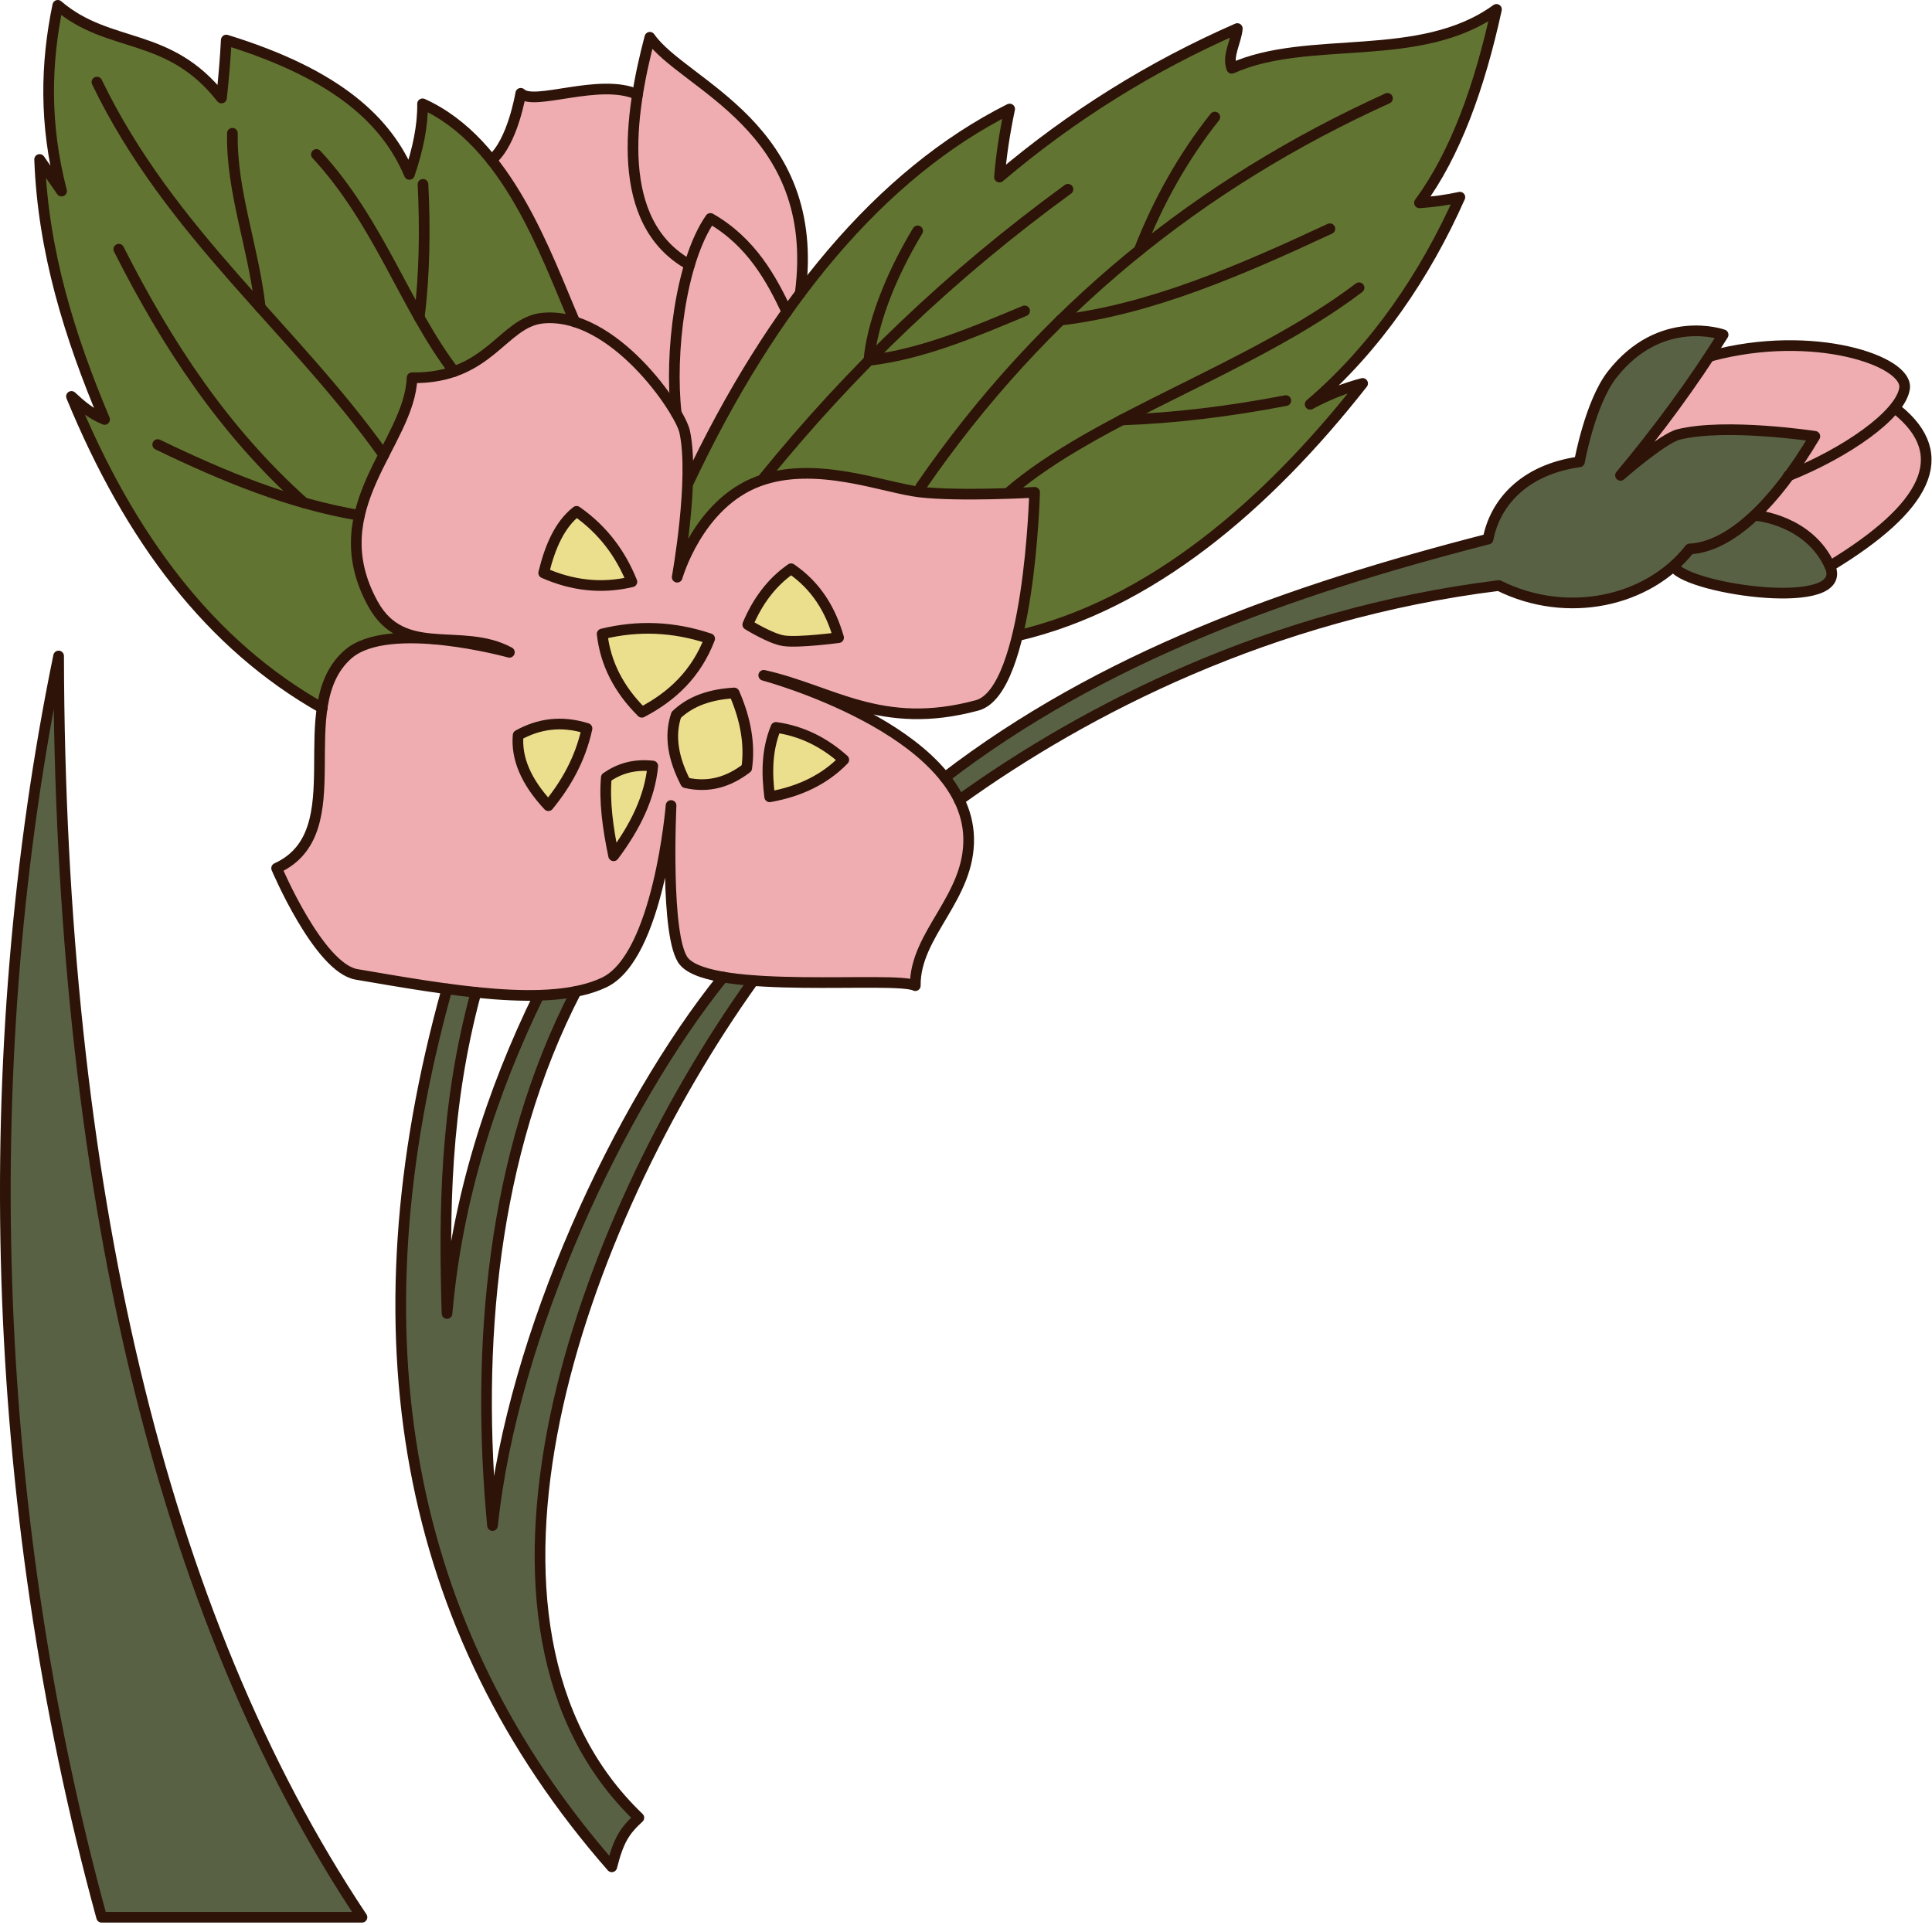
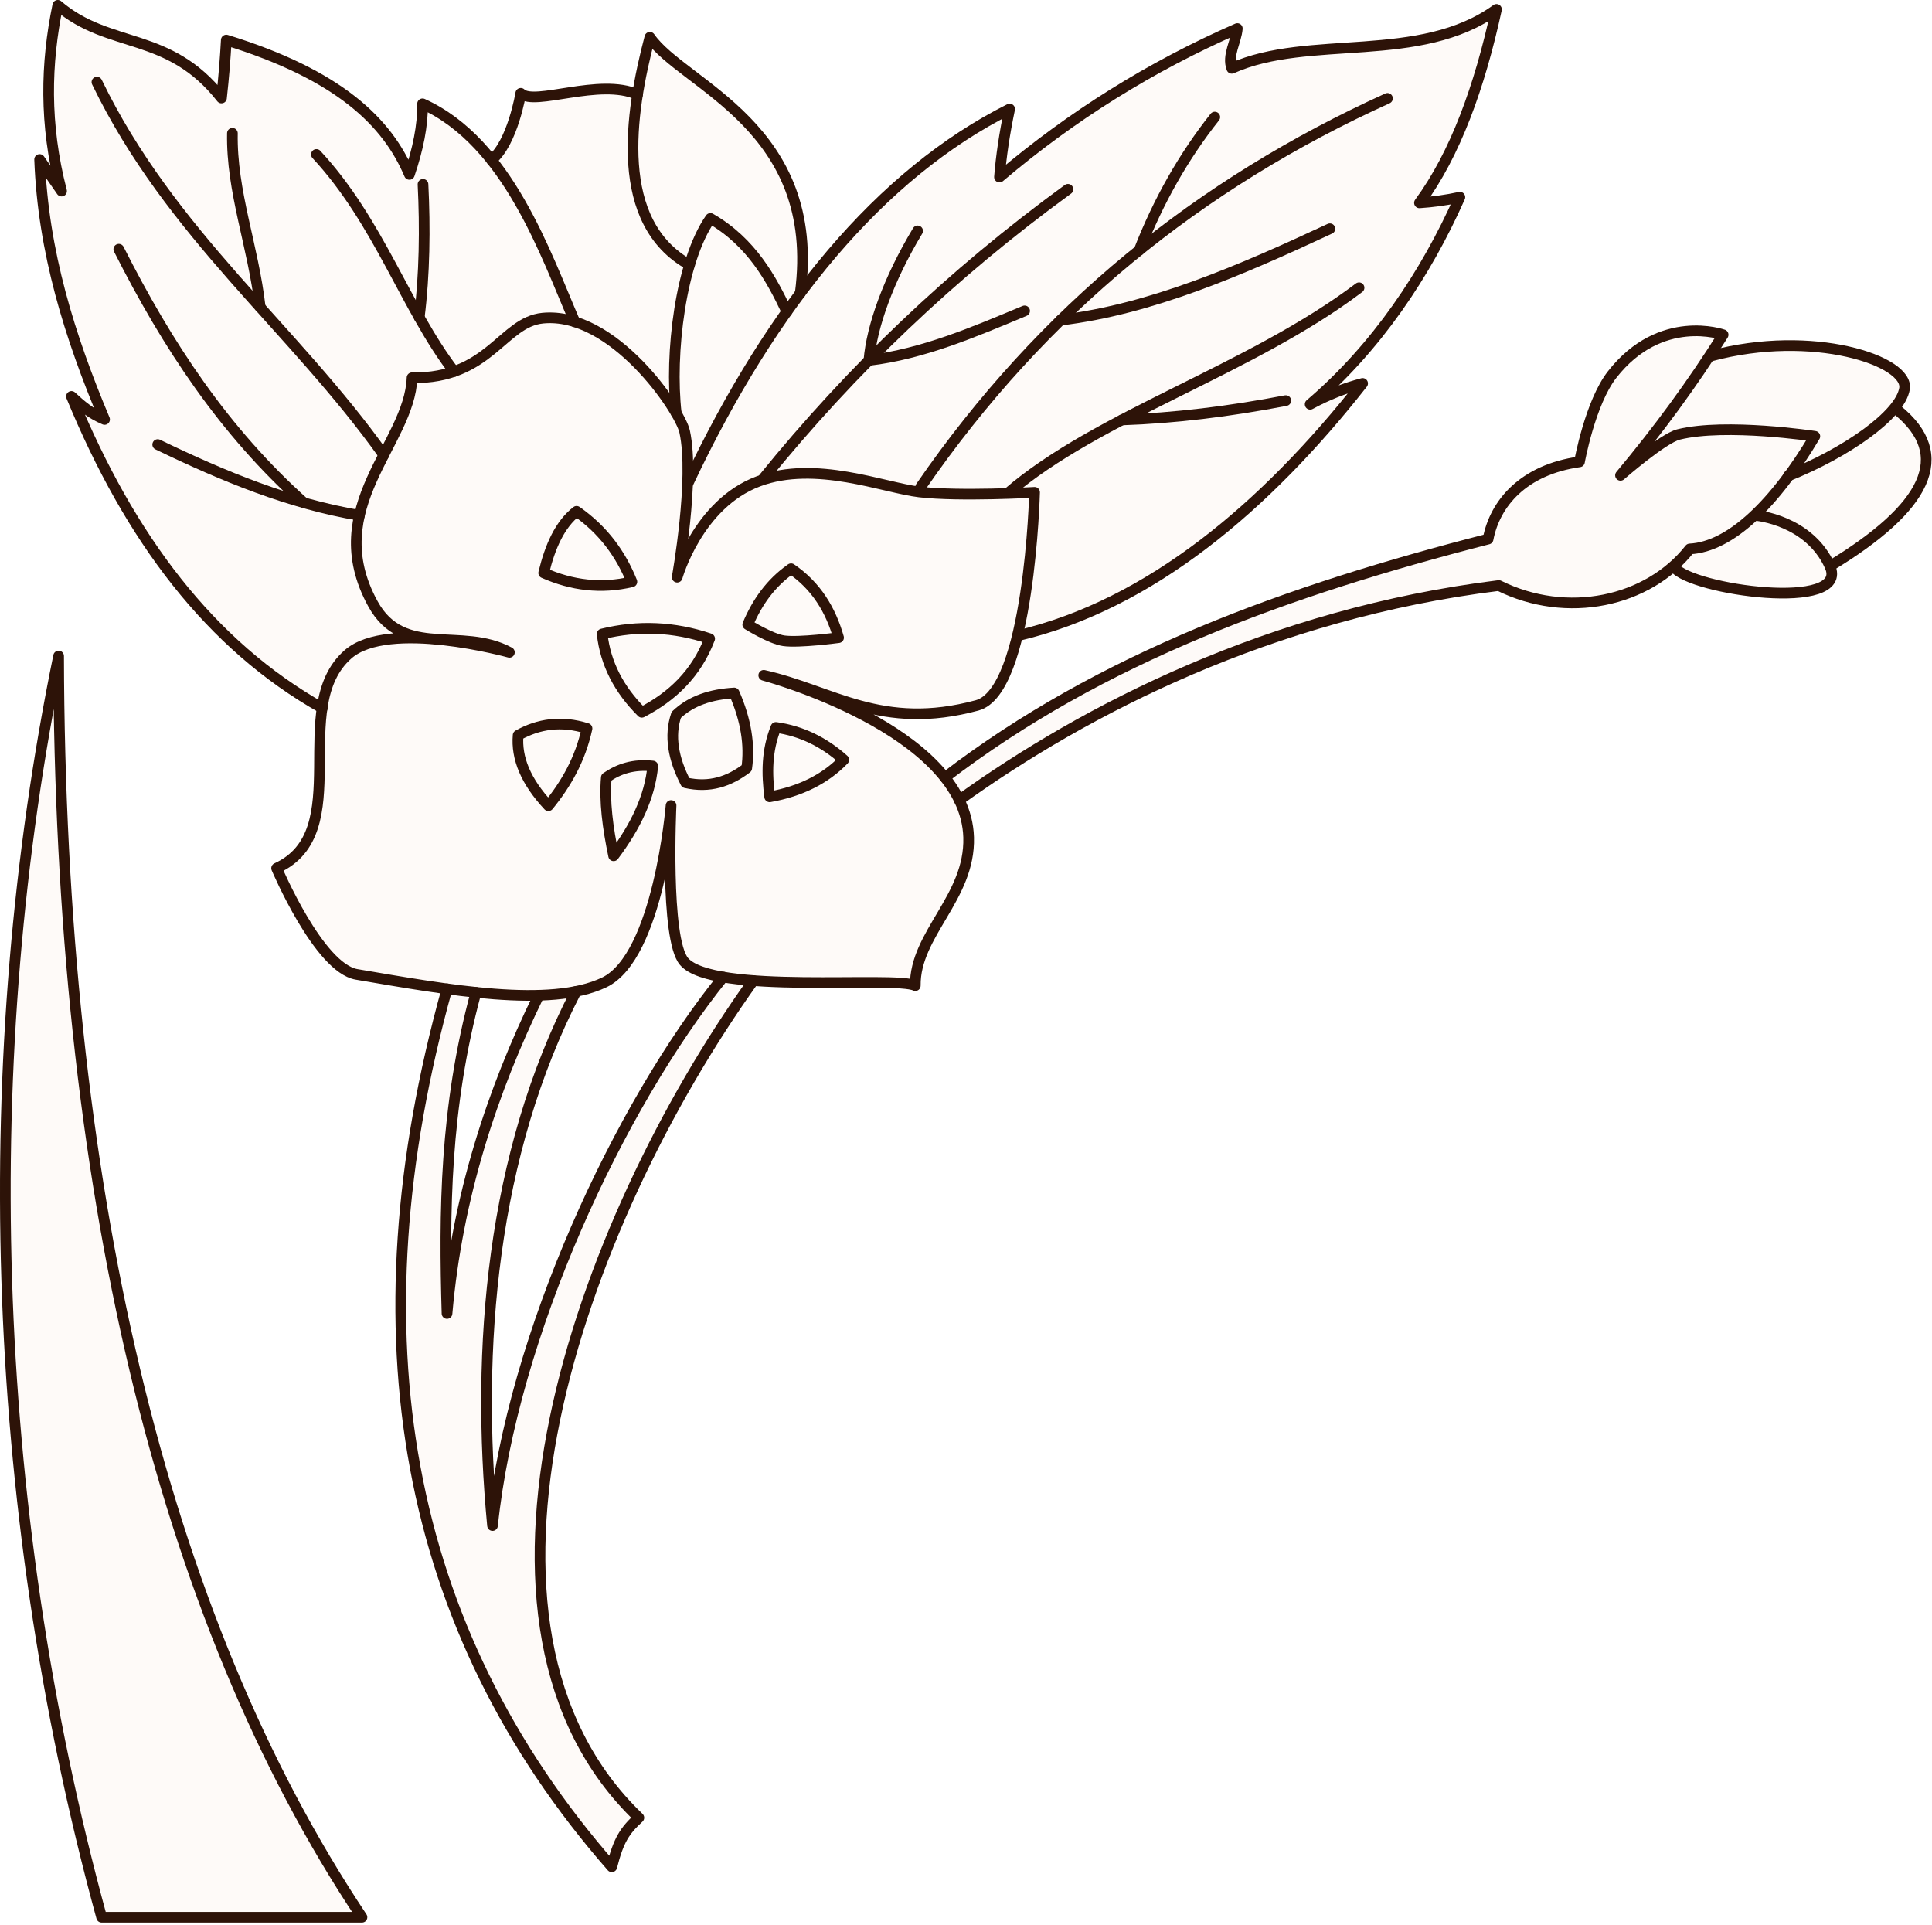
<svg xmlns="http://www.w3.org/2000/svg" width="100%" height="100%" viewBox="0 0 755 752" version="1.1" xml:space="preserve" style="fill-rule:evenodd;clip-rule:evenodd;stroke-linecap:round;stroke-linejoin:round;stroke-miterlimit:1.5;">
  <g transform="matrix(1,0,0,1,-240.477,-324.348)">
-     <path d="M464.867,450.031C458.096,425.362 428.41,378.652 432.552,386.877C440.833,380.085 443.98,360.813 443.98,360.813C449.171,366.004 474.801,354.633 489.611,361.305C490.828,353.933 492.685,345.532 494.433,338.912C507.416,357.681 560.333,375.699 551.77,440.867C548.778,446.285 538.912,454.928 509.191,512.963C509.448,505.579 509.212,498.441 508.032,493.031C506.467,485.862 487.431,456.947 464.867,450.031Z" style="fill:rgb(239,173,178);" />
-     <path d="M366.352,601.038C322.728,576.418 291.285,534.921 268.4,479.267C272.057,482.664 275.851,485.977 281.345,488.268C267.748,455.984 257.285,422.619 255.961,386.666L264.538,399.016C257.727,372.814 258.385,348.985 263.056,326.431C283.257,343.732 306.305,336.248 327.031,362.642C327.948,354.44 328.53,346.99 328.906,340.001C373.022,353.597 391.825,372.071 400.469,392.502C403.799,382.692 405.723,373.416 405.605,364.917C438.367,379.703 453.661,423.797 464.867,450.031C460.852,448.8 456.725,448.266 452.564,448.676C436.791,450.228 431.705,472.433 401.496,471.969C400.641,497.847 365.556,522.723 386.206,560.319C391.755,570.421 399.661,573.019 408.415,573.942C396.144,573.078 383.355,574.021 376.474,580.055C370.284,585.482 367.563,592.857 366.352,601.038Z" style="fill:rgb(97,116,49);" />
-     <path d="M635.034,366.945C632.982,376.734 631.69,385.558 631.058,393.544C659.26,369.61 690.252,350.28 724.005,335.507C723.597,340.516 719.954,346.153 721.839,351.043C751.855,337.546 795.361,349.724 825.28,328.018C818.639,358.441 809.198,384.549 795.185,403.613C800.426,403.258 805.686,402.571 810.975,401.406C797.717,431.323 778.33,460.328 752.47,482.336C759.289,478.644 766.122,475.972 772.968,474.186C735.08,522.416 689.874,560.083 638.212,572.176C643.992,547.911 644.775,516.75 644.775,516.75C644.775,516.75 615.421,518.441 599.803,516.608C585.837,514.968 559.233,504.107 536.895,512.434C513.133,521.291 505.111,549.913 505.111,549.913C505.111,549.913 508.574,530.725 509.191,512.963C542.005,443.774 584.906,392.113 635.034,366.945Z" style="fill:rgb(97,116,49);" />
-     <path d="M609.733,628.185C670.917,581.227 743.969,555.04 822,535.018C824.676,521.064 835.767,507.932 857.716,504.832C857.716,504.832 861.868,481.749 870.465,470.738C889.573,447.092 913.855,455.169 913.855,455.169C901.904,474.25 888.441,492.513 873.747,510.112C873.747,510.112 890.256,495.673 896.449,494.133C914.847,489.56 949.698,494.859 949.698,494.859C934.145,521.023 916.824,538.059 900.81,538.869C898.894,541.302 896.767,543.543 894.463,545.583C877.108,560.943 849.686,564.864 826.189,553.176C736.89,564.231 664.569,601.644 615.345,637.012C613.851,633.923 611.95,630.98 609.733,628.185Z" style="fill:rgb(89,97,68);" />
-     <path d="M894.463,545.583C896.767,543.543 898.894,541.302 900.81,538.869C909.039,538.453 917.614,533.752 926.116,525.729C926.116,525.729 947.447,527.535 955.583,545.609C963.719,563.683 900.825,554.39 894.463,545.583Z" style="fill:rgb(89,97,68);" />
-     <path d="M926.116,525.729C930.643,521.457 935.15,516.243 939.573,510.233C962.018,501.194 983.144,486.496 984.749,476.201C984.401,478.433 983.78,481.896 981.783,484.439C1003.89,502.256 993.269,522.804 955.583,545.609C947.447,527.535 926.116,525.729 926.116,525.729Z" style="fill:rgb(239,173,178);" />
-     <path d="M939.573,510.233C943.008,505.566 946.393,500.418 949.698,494.859C949.698,494.859 914.847,489.56 896.449,494.133C890.256,495.673 873.747,510.112 873.747,510.112C888.441,492.513 901.904,474.25 913.855,455.169C912.337,457.592 910.755,461.038 909.189,463.44C909.149,463.451 909.11,463.461 909.071,463.472L909.178,463.457L909.189,463.44C949.011,452.779 986.436,465.382 984.749,476.201C983.144,486.496 962.018,501.194 939.573,510.233Z" style="fill:rgb(239,173,178);" />
-     <path d="M534.897,707.559C466.302,803.386 411.561,959.499 490.131,1034.71C484.632,1039.78 482.199,1043.41 479.556,1053.89C398.071,960.835 377.704,845.408 415.156,710.788C418.978,711.305 422.763,711.767 426.485,712.152C414.264,757.258 414.005,798.371 415.167,837.648C419.098,792.383 432.814,750.596 451.055,713.301C456.224,713.152 461.079,712.682 465.512,711.804C432.474,775.592 426.371,851.173 432.945,920.523C440.738,845.93 482.113,756.704 522.855,706.149C526.503,706.781 530.579,707.235 534.897,707.559Z" style="fill:rgb(89,97,68);" />
-     <path d="M505.111,549.913C505.111,549.913 512.052,511.453 508.032,493.031C506.188,484.586 480.102,445.966 452.564,448.676C436.791,450.228 431.705,472.433 401.496,471.969C400.641,497.847 365.556,522.723 386.206,560.319C398.105,581.982 420.841,569.136 439.542,579.27C439.542,579.27 392.328,566.154 376.474,580.055C352.932,600.695 379.569,649.513 348.574,663.645C348.574,663.645 365.054,702.621 379.851,705.139C415.484,711.204 455.284,718.436 476.584,708.283C497.883,698.13 502.719,639.132 502.719,639.132C502.719,639.132 500.248,691.225 507.784,700.087C518.978,713.25 590.448,705.666 598.163,709.535C597.933,689.299 619.67,675.101 619.01,651.612C617.824,609.408 538.938,588.259 538.938,588.259C565.679,594.2 584.884,610.141 622.326,600.004C642.822,594.454 644.775,516.75 644.775,516.75C644.775,516.75 615.421,518.441 599.803,516.608C585.837,514.968 559.233,504.107 536.895,512.434C513.133,521.291 505.111,549.913 505.111,549.913Z" style="fill:rgb(239,173,178);" />
    <g>
-       <path d="M465.793,524.178C476.305,531.537 483.083,540.951 487.412,551.712C475.443,554.552 463.985,553.134 452.943,548.244C455.446,537.894 459.27,529.271 465.793,524.178Z" style="fill:rgb(235,222,141);" />
-       <path d="M532.69,568.436C536.355,559.749 541.624,552.208 549.618,546.613C559.519,553.392 565.081,562.735 568.178,573.535C568.178,573.535 552.678,575.608 546.763,574.759C541.673,574.027 532.69,568.436 532.69,568.436Z" style="fill:rgb(235,222,141);" />
-       <path d="M541.256,635.741C540.117,626.699 540.034,617.657 543.704,608.615C553.536,609.988 562.363,614.237 570.218,621.261C562.959,628.764 553.318,633.606 541.256,635.741Z" style="fill:rgb(235,222,141);" />
-       <path d="M504.748,603.72C501.952,611.963 503.586,620.862 508.419,630.235C517.773,632.374 525.471,629.731 532.282,624.524C533.542,615.56 532.061,605.813 527.387,595.154C518.415,595.677 510.612,598.111 504.748,603.72Z" style="fill:rgb(235,222,141);" />
-       <path d="M475.786,572.107C477.096,583.683 482.363,593.845 491.287,602.701C503.075,596.557 512.54,587.702 517.801,573.943C503.796,569.234 489.791,568.658 475.786,572.107Z" style="fill:rgb(235,222,141);" />
-       <path d="M442.95,611.675C442.187,620.576 445.935,629.742 454.779,639.209C461.665,630.755 467.225,621.151 469.872,609.023C459.851,605.87 450.992,607.199 442.95,611.675Z" style="fill:rgb(235,222,141);" />
-       <path d="M477.418,628.195C476.607,637.431 477.975,647.856 480.273,658.788C488.755,647.485 494.435,635.859 495.57,623.708C488.126,622.882 482.319,624.783 477.418,628.195Z" style="fill:rgb(235,222,141);" />
-     </g>
-     <g>
-       <path d="M465.793,524.178C476.305,531.537 483.083,540.951 487.412,551.712C475.443,554.552 463.985,553.134 452.943,548.244C455.446,537.894 459.27,529.271 465.793,524.178Z" style="fill:none;stroke:rgb(45,19,8);stroke-width:4.17px;" />
-       <path d="M263.382,580.711C263.836,786.044 302.897,955.184 381.933,1073.6L280.192,1073.6C235.595,910.676 231.477,736.045 263.382,580.711Z" style="fill:rgb(89,97,68);stroke:rgb(45,19,8);stroke-width:4.17px;" />
-       <path d="M532.69,568.436C536.355,559.749 541.624,552.208 549.618,546.613C559.519,553.392 565.081,562.735 568.178,573.535C568.178,573.535 552.678,575.608 546.763,574.759C541.673,574.027 532.69,568.436 532.69,568.436Z" style="fill:none;stroke:rgb(45,19,8);stroke-width:4.17px;" />
-       <path d="M541.256,635.741C540.117,626.699 540.034,617.657 543.704,608.615C553.536,609.988 562.363,614.237 570.218,621.261C562.959,628.764 553.318,633.606 541.256,635.741Z" style="fill:none;stroke:rgb(45,19,8);stroke-width:4.17px;" />
-       <path d="M504.748,603.72C501.952,611.963 503.586,620.862 508.419,630.235C517.773,632.374 525.471,629.731 532.282,624.524C533.542,615.56 532.061,605.813 527.387,595.154C518.415,595.677 510.612,598.111 504.748,603.72Z" style="fill:none;stroke:rgb(45,19,8);stroke-width:4.17px;" />
-       <path d="M475.786,572.107C477.096,583.683 482.363,593.845 491.287,602.701C503.075,596.557 512.54,587.702 517.801,573.943C503.796,569.234 489.791,568.658 475.786,572.107Z" style="fill:none;stroke:rgb(45,19,8);stroke-width:4.17px;" />
-       <path d="M442.95,611.675C442.187,620.576 445.935,629.742 454.779,639.209C461.665,630.755 467.225,621.151 469.872,609.023C459.851,605.87 450.992,607.199 442.95,611.675Z" style="fill:none;stroke:rgb(45,19,8);stroke-width:4.17px;" />
-       <path d="M477.418,628.195C476.607,637.431 477.975,647.856 480.273,658.788C488.755,647.485 494.435,635.859 495.57,623.708C488.126,622.882 482.319,624.783 477.418,628.195Z" style="fill:none;stroke:rgb(45,19,8);stroke-width:4.17px;" />
-       <path d="M782.684,362.791C709.565,395.962 647.935,445.387 600.301,514.608" style="fill:none;stroke:rgb(45,19,8);stroke-width:4.17px;" />
-       <path d="M715.204,370.099C703.039,385.43 693.196,402.8 685.631,422.168" style="fill:none;stroke:rgb(45,19,8);stroke-width:4.17px;" />
-       <path d="M760.177,413.734C725.164,430.063 690.133,445.243 654.936,449.456" style="fill:none;stroke:rgb(45,19,8);stroke-width:4.17px;" />
-       <path d="M771.578,436.798C729.231,468.837 669.371,486.842 634.406,517.018" style="fill:none;stroke:rgb(45,19,8);stroke-width:4.17px;" />
-       <path d="M678.881,488.456C699.459,487.752 720.851,485.148 742.948,480.899" style="fill:none;stroke:rgb(45,19,8);stroke-width:4.17px;" />
-       <path d="M504.744,485.837C502.092,462.629 506.401,426.522 518.098,409.712C534.203,418.966 542.002,433.513 547.965,446.13" style="fill:none;stroke:rgb(45,19,8);stroke-width:4.17px;" />
-       <path d="M509.942,427.861C480.272,411.344 486.45,369.144 494.433,338.912C507.416,357.681 561.757,373.782 553.194,438.95" style="fill:none;stroke:rgb(45,19,8);stroke-width:4.17px;" />
-       <path d="M489.611,361.305C474.801,354.633 449.171,366.004 443.98,360.813C443.98,360.813 440.833,380.085 432.552,386.877" style="fill:none;stroke:rgb(45,19,8);stroke-width:4.17px;" />
-       <path d="M509.523,512.866C542.397,443.174 584.665,392.234 635.034,366.945C632.982,376.734 631.69,385.558 631.058,393.544C659.26,369.61 690.252,350.28 724.005,335.507C723.597,340.516 719.954,346.153 721.839,351.043C751.855,337.546 795.361,349.724 825.28,328.018C818.639,358.441 809.198,384.549 795.185,403.613C800.426,403.258 805.686,402.571 810.975,401.406C797.717,431.323 778.33,460.328 752.47,482.336C759.289,478.644 766.122,475.972 772.968,474.186C735.08,522.416 689.827,560.688 638.165,572.781" style="fill:none;stroke:rgb(45,19,8);stroke-width:4.17px;" />
-       <path d="M366.417,601.074C322.76,576.459 291.296,534.949 268.4,479.267C272.057,482.664 275.851,485.977 281.345,488.268C267.748,455.984 257.285,422.619 255.961,386.666L264.538,399.016C257.727,372.814 258.385,348.985 263.056,326.431C283.257,343.732 306.305,336.248 327.031,362.642C327.948,354.44 328.53,346.99 328.906,340.001C373.022,353.597 391.825,372.071 400.469,392.502C403.799,382.692 405.723,373.416 405.605,364.917C439.01,379.993 453.84,424.09 465.108,450.106" style="fill:none;stroke:rgb(45,19,8);stroke-width:4.17px;" />
-       <path d="M278.356,356.436C307.051,415.756 355.151,452.554 390.44,502.16" style="fill:none;stroke:rgb(45,19,8);stroke-width:4.17px;" />
-       <path d="M331.298,376.431C330.875,399.215 339.445,420.495 342.181,444.485" style="fill:none;stroke:rgb(45,19,8);stroke-width:4.17px;" />
-       <path d="M364.126,384.703C388.649,411.126 398.996,444.854 417.945,469.523" style="fill:none;stroke:rgb(45,19,8);stroke-width:4.17px;" />
-       <path d="M405.783,396.396C406.634,413.273 406.416,431.767 404.31,448.38" style="fill:none;stroke:rgb(45,19,8);stroke-width:4.17px;" />
-       <path d="M657.816,398.316C612.191,431.562 573.3,468.796 538.948,511.143" style="fill:none;stroke:rgb(45,19,8);stroke-width:4.17px;" />
-       <path d="M599.076,414.579C587.581,433.688 581.151,451.984 580.033,465.185C600.999,462.725 620.938,454.17 640.882,445.838" style="fill:none;stroke:rgb(45,19,8);stroke-width:4.17px;" />
-       <path d="M302.107,498.084C328.136,510.669 353.665,521.162 380.955,525.756" style="fill:none;stroke:rgb(45,19,8);stroke-width:4.17px;" />
-       <path d="M286.905,421.74C305.91,459.346 328.146,492.991 359.254,520.838" style="fill:none;stroke:rgb(45,19,8);stroke-width:4.17px;" />
-       <path d="M505.111,549.913C505.111,549.913 512.052,511.453 508.032,493.031C506.188,484.586 480.102,445.966 452.564,448.676C436.791,450.228 431.705,472.433 401.496,471.969C400.641,497.847 365.556,522.723 386.206,560.319C398.105,581.982 420.841,569.136 439.542,579.27C439.542,579.27 392.328,566.154 376.474,580.055C352.932,600.695 379.569,649.513 348.574,663.645C348.574,663.645 365.054,702.621 379.851,705.139C415.484,711.204 455.284,718.436 476.584,708.283C497.883,698.13 502.719,639.132 502.719,639.132C502.719,639.132 500.248,691.225 507.784,700.087C518.978,713.25 590.448,705.666 598.163,709.535C597.933,689.299 619.67,675.101 619.01,651.612C617.824,609.408 538.938,588.259 538.938,588.259C565.679,594.2 584.884,610.141 622.326,600.004C642.822,594.454 644.775,516.75 644.775,516.75C644.775,516.75 615.421,518.441 599.803,516.608C585.837,514.968 559.233,504.107 536.895,512.434C513.133,521.291 505.111,549.913 505.111,549.913Z" style="fill:none;stroke:rgb(45,19,8);stroke-width:4.17px;" />
-       <path d="M909.071,463.472C948.937,452.754 986.438,465.372 984.749,476.201C983.137,486.538 961.846,501.313 939.299,510.343" style="fill:none;stroke:rgb(45,19,8);stroke-width:4.17px;" />
-       <path d="M926.766,525.795C926.766,525.795 947.447,527.535 955.583,545.609C963.719,563.683 901.153,554.857 894.79,546.05" style="fill:none;stroke:rgb(45,19,8);stroke-width:4.17px;" />
-       <path d="M981.783,484.439C1003.89,502.256 993.269,522.804 955.583,545.609" style="fill:none;stroke:rgb(45,19,8);stroke-width:4.17px;" />
-       <path d="M523.076,706.187C482.334,756.742 440.738,845.93 432.945,920.523C426.371,851.173 432.567,775.573 465.606,711.786" style="fill:none;stroke:rgb(45,19,8);stroke-width:4.17px;" />
-       <path d="M451.055,713.301C432.814,750.596 419.098,792.383 415.167,837.648C414.005,798.371 414.264,757.258 426.485,712.152" style="fill:none;stroke:rgb(45,19,8);stroke-width:4.17px;" />
-       <path d="M415.156,710.788C377.704,845.408 398.071,960.835 479.556,1053.89C482.199,1043.41 484.632,1039.78 490.131,1034.71C411.561,959.499 466.302,803.386 534.897,707.559" style="fill:none;stroke:rgb(45,19,8);stroke-width:4.17px;" />
-       <path d="M615.345,637.012C664.569,601.644 736.89,564.231 826.189,553.176C852.806,566.416 884.459,559.627 900.81,538.869C916.824,538.059 934.145,521.023 949.698,494.859C949.698,494.859 914.847,489.56 896.449,494.133C890.256,495.673 873.747,510.112 873.747,510.112C888.441,492.513 901.904,474.25 913.855,455.169C913.855,455.169 889.444,446.429 870.465,470.738C861.868,481.749 857.716,504.832 857.716,504.832C835.767,507.932 824.676,521.064 822,535.018C743.969,555.04 670.917,581.227 609.733,628.185" style="fill:none;stroke:rgb(45,19,8);stroke-width:4.17px;" />
+       <path d="M366.352,601.038C322.728,576.418 291.285,534.921 268.4,479.267C272.057,482.664 275.851,485.977 281.345,488.268C267.748,455.984 257.285,422.619 255.961,386.666L264.538,399.016C257.727,372.814 258.385,348.985 263.056,326.431C283.257,343.732 306.305,336.248 327.031,362.642C327.948,354.44 328.53,346.99 328.906,340.001C373.022,353.597 391.825,372.071 400.469,392.502C403.799,382.692 405.723,373.416 405.605,364.917C416.439,369.807 425.113,377.489 432.552,386.877C431.923,385.628 432.074,385.646 432.807,386.662C440.897,379.688 443.98,360.813 443.98,360.813C449.171,366.004 474.801,354.633 489.611,361.305C490.828,353.933 492.685,345.532 494.433,338.912C507.416,357.681 560.333,375.699 551.77,440.867C576.276,407.633 604.13,382.461 635.034,366.945C632.982,376.734 631.69,385.558 631.058,393.544C659.26,369.61 690.252,350.28 724.005,335.507C723.597,340.516 719.954,346.153 721.839,351.043C751.855,337.546 795.361,349.724 825.28,328.018C818.639,358.441 809.198,384.549 795.185,403.613C800.426,403.258 805.686,402.571 810.975,401.406C797.717,431.323 778.33,460.328 752.47,482.336C759.289,478.644 766.122,475.972 772.968,474.186C735.08,522.416 689.874,560.083 638.212,572.176C634.865,586.229 629.843,597.969 622.326,600.004C584.884,610.141 565.679,594.2 538.938,588.259C538.938,588.259 588.637,601.583 609.733,628.185C670.917,581.227 743.969,555.04 822,535.018C824.676,521.064 835.767,507.932 857.716,504.832C857.716,504.832 861.681,481.609 870.465,470.738C889.573,447.092 913.855,455.169 913.855,455.169C912.337,457.592 910.755,461.038 909.189,463.44L909.071,463.472L909.178,463.457L909.189,463.44C949.011,452.779 986.436,465.382 984.749,476.201C984.401,478.433 983.78,481.896 981.783,484.439C1003.89,502.256 993.269,522.804 955.583,545.609C963.719,563.683 900.825,554.39 894.463,545.583C877.108,560.943 849.686,564.864 826.189,553.176C736.89,564.231 664.569,601.644 615.345,637.012C617.546,641.561 618.864,646.428 619.01,651.612C619.67,675.101 597.933,689.299 598.163,709.535C597.24,709.072 595.403,708.773 592.866,708.582C581.35,707.719 555.398,709.099 534.897,707.559C466.302,803.386 411.561,959.499 490.131,1034.71C484.632,1039.78 482.199,1043.41 479.556,1053.89C398.071,960.835 377.704,845.408 415.156,710.788C403.467,709.207 391.438,707.112 379.851,705.139C365.054,702.621 348.574,663.645 348.574,663.645C359.379,658.719 363.18,649.578 364.545,638.885C365.818,627.869 364.466,615.198 366.016,603.656C366.112,602.775 366.224,601.902 366.352,601.038ZM522.855,706.149C515.756,704.92 510.276,703.018 507.784,700.087C500.248,691.225 502.719,639.132 502.719,639.132C502.719,639.132 497.883,698.13 476.584,708.283C473.304,709.846 469.586,710.998 465.512,711.804C432.474,775.592 426.371,851.173 432.945,920.523C440.738,845.93 482.113,756.704 522.855,706.149ZM426.485,712.152C414.264,757.258 414.005,798.371 415.167,837.648C419.098,792.383 432.814,750.596 451.055,713.301C443.435,713.521 435.131,713.045 426.485,712.152Z" style="fill:rgb(254,250,248);" />
+       <g>
+         <path d="M465.793,524.178C476.305,531.537 483.083,540.951 487.412,551.712C475.443,554.552 463.985,553.134 452.943,548.244C455.446,537.894 459.27,529.271 465.793,524.178Z" style="fill:none;stroke:rgb(45,19,8);stroke-width:4.17px;" />
+         <path d="M263.382,580.711C263.836,786.044 302.897,955.184 381.933,1073.6L280.192,1073.6C235.595,910.676 231.477,736.045 263.382,580.711Z" style="fill:rgb(254,250,248);stroke:rgb(45,19,8);stroke-width:4.17px;" />
+         <path d="M532.69,568.436C536.355,559.749 541.624,552.208 549.618,546.613C559.519,553.392 565.081,562.735 568.178,573.535C568.178,573.535 552.678,575.608 546.763,574.759C541.673,574.027 532.69,568.436 532.69,568.436Z" style="fill:none;stroke:rgb(45,19,8);stroke-width:4.17px;" />
+         <path d="M541.256,635.741C540.117,626.699 540.034,617.657 543.704,608.615C553.536,609.988 562.363,614.237 570.218,621.261C562.959,628.764 553.318,633.606 541.256,635.741Z" style="fill:none;stroke:rgb(45,19,8);stroke-width:4.17px;" />
+         <path d="M504.748,603.72C501.952,611.963 503.586,620.862 508.419,630.235C517.773,632.374 525.471,629.731 532.282,624.524C533.542,615.56 532.061,605.813 527.387,595.154C518.415,595.677 510.612,598.111 504.748,603.72Z" style="fill:none;stroke:rgb(45,19,8);stroke-width:4.17px;" />
+         <path d="M475.786,572.107C477.096,583.683 482.363,593.845 491.287,602.701C503.075,596.557 512.54,587.702 517.801,573.943C503.796,569.234 489.791,568.658 475.786,572.107Z" style="fill:none;stroke:rgb(45,19,8);stroke-width:4.17px;" />
+         <path d="M442.95,611.675C442.187,620.576 445.935,629.742 454.779,639.209C461.665,630.755 467.225,621.151 469.872,609.023C459.851,605.87 450.992,607.199 442.95,611.675Z" style="fill:none;stroke:rgb(45,19,8);stroke-width:4.17px;" />
+         <path d="M477.418,628.195C476.607,637.431 477.975,647.856 480.273,658.788C488.755,647.485 494.435,635.859 495.57,623.708C488.126,622.882 482.319,624.783 477.418,628.195Z" style="fill:none;stroke:rgb(45,19,8);stroke-width:4.17px;" />
+         <path d="M782.684,362.791C709.565,395.962 647.935,445.387 600.301,514.608" style="fill:none;stroke:rgb(45,19,8);stroke-width:4.17px;" />
+         <path d="M715.204,370.099C703.039,385.43 693.196,402.8 685.631,422.168" style="fill:none;stroke:rgb(45,19,8);stroke-width:4.17px;" />
+         <path d="M760.177,413.734C725.164,430.063 690.133,445.243 654.936,449.456" style="fill:none;stroke:rgb(45,19,8);stroke-width:4.17px;" />
+         <path d="M771.578,436.798C729.231,468.837 669.371,486.842 634.406,517.018" style="fill:none;stroke:rgb(45,19,8);stroke-width:4.17px;" />
+         <path d="M678.881,488.456C699.459,487.752 720.851,485.148 742.948,480.899" style="fill:none;stroke:rgb(45,19,8);stroke-width:4.17px;" />
+         <path d="M504.744,485.837C502.092,462.629 506.401,426.522 518.098,409.712C534.203,418.966 542.002,433.513 547.965,446.13" style="fill:none;stroke:rgb(45,19,8);stroke-width:4.17px;" />
+         <path d="M509.942,427.861C480.272,411.344 486.45,369.144 494.433,338.912C507.416,357.681 561.757,373.782 553.194,438.95" style="fill:none;stroke:rgb(45,19,8);stroke-width:4.17px;" />
+         <path d="M489.611,361.305C474.801,354.633 449.171,366.004 443.98,360.813C443.98,360.813 440.833,380.085 432.552,386.877" style="fill:none;stroke:rgb(45,19,8);stroke-width:4.17px;" />
+         <path d="M509.523,512.866C542.397,443.174 584.665,392.234 635.034,366.945C632.982,376.734 631.69,385.558 631.058,393.544C659.26,369.61 690.252,350.28 724.005,335.507C723.597,340.516 719.954,346.153 721.839,351.043C751.855,337.546 795.361,349.724 825.28,328.018C818.639,358.441 809.198,384.549 795.185,403.613C800.426,403.258 805.686,402.571 810.975,401.406C797.717,431.323 778.33,460.328 752.47,482.336C759.289,478.644 766.122,475.972 772.968,474.186C735.08,522.416 689.827,560.688 638.165,572.781" style="fill:none;stroke:rgb(45,19,8);stroke-width:4.17px;" />
+         <path d="M366.417,601.074C322.76,576.459 291.296,534.949 268.4,479.267C272.057,482.664 275.851,485.977 281.345,488.268C267.748,455.984 257.285,422.619 255.961,386.666L264.538,399.016C257.727,372.814 258.385,348.985 263.056,326.431C283.257,343.732 306.305,336.248 327.031,362.642C327.948,354.44 328.53,346.99 328.906,340.001C373.022,353.597 391.825,372.071 400.469,392.502C403.799,382.692 405.723,373.416 405.605,364.917C439.01,379.993 453.84,424.09 465.108,450.106" style="fill:none;stroke:rgb(45,19,8);stroke-width:4.17px;" />
+         <path d="M278.356,356.436C307.051,415.756 355.151,452.554 390.44,502.16" style="fill:none;stroke:rgb(45,19,8);stroke-width:4.17px;" />
+         <path d="M331.298,376.431C330.875,399.215 339.445,420.495 342.181,444.485" style="fill:none;stroke:rgb(45,19,8);stroke-width:4.17px;" />
+         <path d="M364.126,384.703C388.649,411.126 398.996,444.854 417.945,469.523" style="fill:none;stroke:rgb(45,19,8);stroke-width:4.17px;" />
+         <path d="M405.783,396.396C406.634,413.273 406.416,431.767 404.31,448.38" style="fill:none;stroke:rgb(45,19,8);stroke-width:4.17px;" />
+         <path d="M657.816,398.316C612.191,431.562 573.3,468.796 538.948,511.143" style="fill:none;stroke:rgb(45,19,8);stroke-width:4.17px;" />
+         <path d="M599.076,414.579C587.581,433.688 581.151,451.984 580.033,465.185C600.999,462.725 620.938,454.17 640.882,445.838" style="fill:none;stroke:rgb(45,19,8);stroke-width:4.17px;" />
+         <path d="M302.107,498.084C328.136,510.669 353.665,521.162 380.955,525.756" style="fill:none;stroke:rgb(45,19,8);stroke-width:4.17px;" />
+         <path d="M286.905,421.74C305.91,459.346 328.146,492.991 359.254,520.838" style="fill:none;stroke:rgb(45,19,8);stroke-width:4.17px;" />
+         <path d="M505.111,549.913C505.111,549.913 512.052,511.453 508.032,493.031C506.188,484.586 480.102,445.966 452.564,448.676C436.791,450.228 431.705,472.433 401.496,471.969C400.641,497.847 365.556,522.723 386.206,560.319C398.105,581.982 420.841,569.136 439.542,579.27C439.542,579.27 392.328,566.154 376.474,580.055C352.932,600.695 379.569,649.513 348.574,663.645C348.574,663.645 365.054,702.621 379.851,705.139C415.484,711.204 455.284,718.436 476.584,708.283C497.883,698.13 502.719,639.132 502.719,639.132C502.719,639.132 500.248,691.225 507.784,700.087C518.978,713.25 590.448,705.666 598.163,709.535C597.933,689.299 619.67,675.101 619.01,651.612C617.824,609.408 538.938,588.259 538.938,588.259C565.679,594.2 584.884,610.141 622.326,600.004C642.822,594.454 644.775,516.75 644.775,516.75C644.775,516.75 615.421,518.441 599.803,516.608C585.837,514.968 559.233,504.107 536.895,512.434C513.133,521.291 505.111,549.913 505.111,549.913Z" style="fill:none;stroke:rgb(45,19,8);stroke-width:4.17px;" />
+         <path d="M909.071,463.472C948.937,452.754 986.438,465.372 984.749,476.201C983.137,486.538 961.846,501.313 939.299,510.343" style="fill:none;stroke:rgb(45,19,8);stroke-width:4.17px;" />
+         <path d="M926.766,525.795C926.766,525.795 947.447,527.535 955.583,545.609C963.719,563.683 901.153,554.857 894.79,546.05" style="fill:none;stroke:rgb(45,19,8);stroke-width:4.17px;" />
+         <path d="M981.783,484.439C1003.89,502.256 993.269,522.804 955.583,545.609" style="fill:none;stroke:rgb(45,19,8);stroke-width:4.17px;" />
+         <path d="M523.076,706.187C482.334,756.742 440.738,845.93 432.945,920.523C426.371,851.173 432.567,775.573 465.606,711.786" style="fill:none;stroke:rgb(45,19,8);stroke-width:4.17px;" />
+         <path d="M451.055,713.301C432.814,750.596 419.098,792.383 415.167,837.648C414.005,798.371 414.264,757.258 426.485,712.152" style="fill:none;stroke:rgb(45,19,8);stroke-width:4.17px;" />
+         <path d="M415.156,710.788C377.704,845.408 398.071,960.835 479.556,1053.89C482.199,1043.41 484.632,1039.78 490.131,1034.71C411.561,959.499 466.302,803.386 534.897,707.559" style="fill:none;stroke:rgb(45,19,8);stroke-width:4.17px;" />
+         <path d="M615.345,637.012C664.569,601.644 736.89,564.231 826.189,553.176C852.806,566.416 884.459,559.627 900.81,538.869C916.824,538.059 934.145,521.023 949.698,494.859C949.698,494.859 914.847,489.56 896.449,494.133C890.256,495.673 873.747,510.112 873.747,510.112C888.441,492.513 901.904,474.25 913.855,455.169C913.855,455.169 889.444,446.429 870.465,470.738C861.868,481.749 857.716,504.832 857.716,504.832C835.767,507.932 824.676,521.064 822,535.018C743.969,555.04 670.917,581.227 609.733,628.185" style="fill:none;stroke:rgb(45,19,8);stroke-width:4.17px;" />
+       </g>
    </g>
  </g>
</svg>
